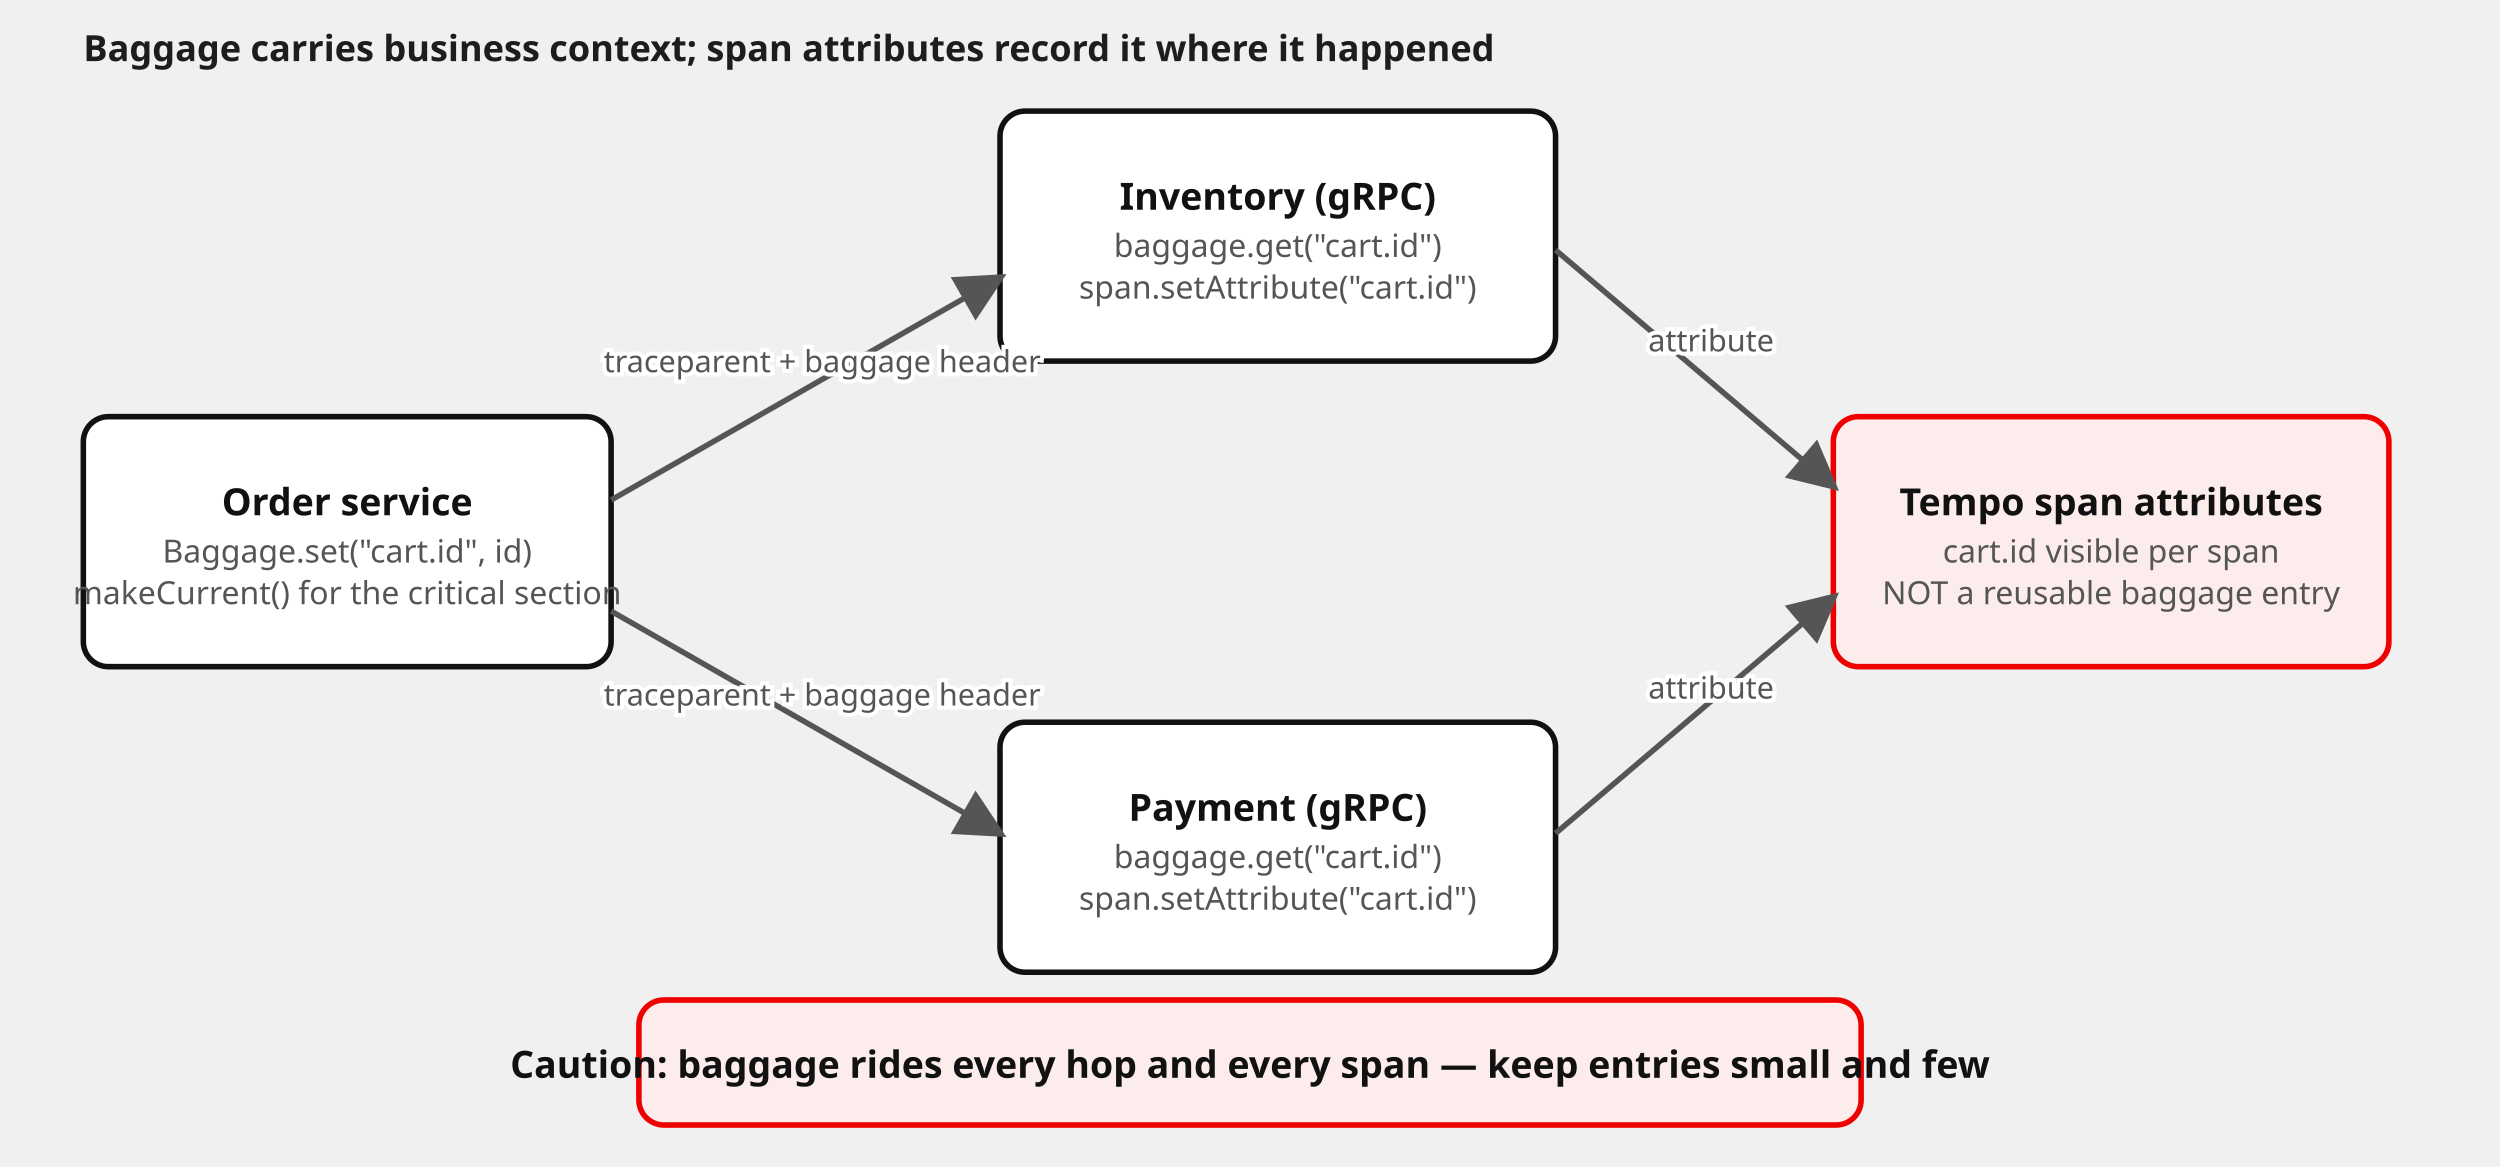
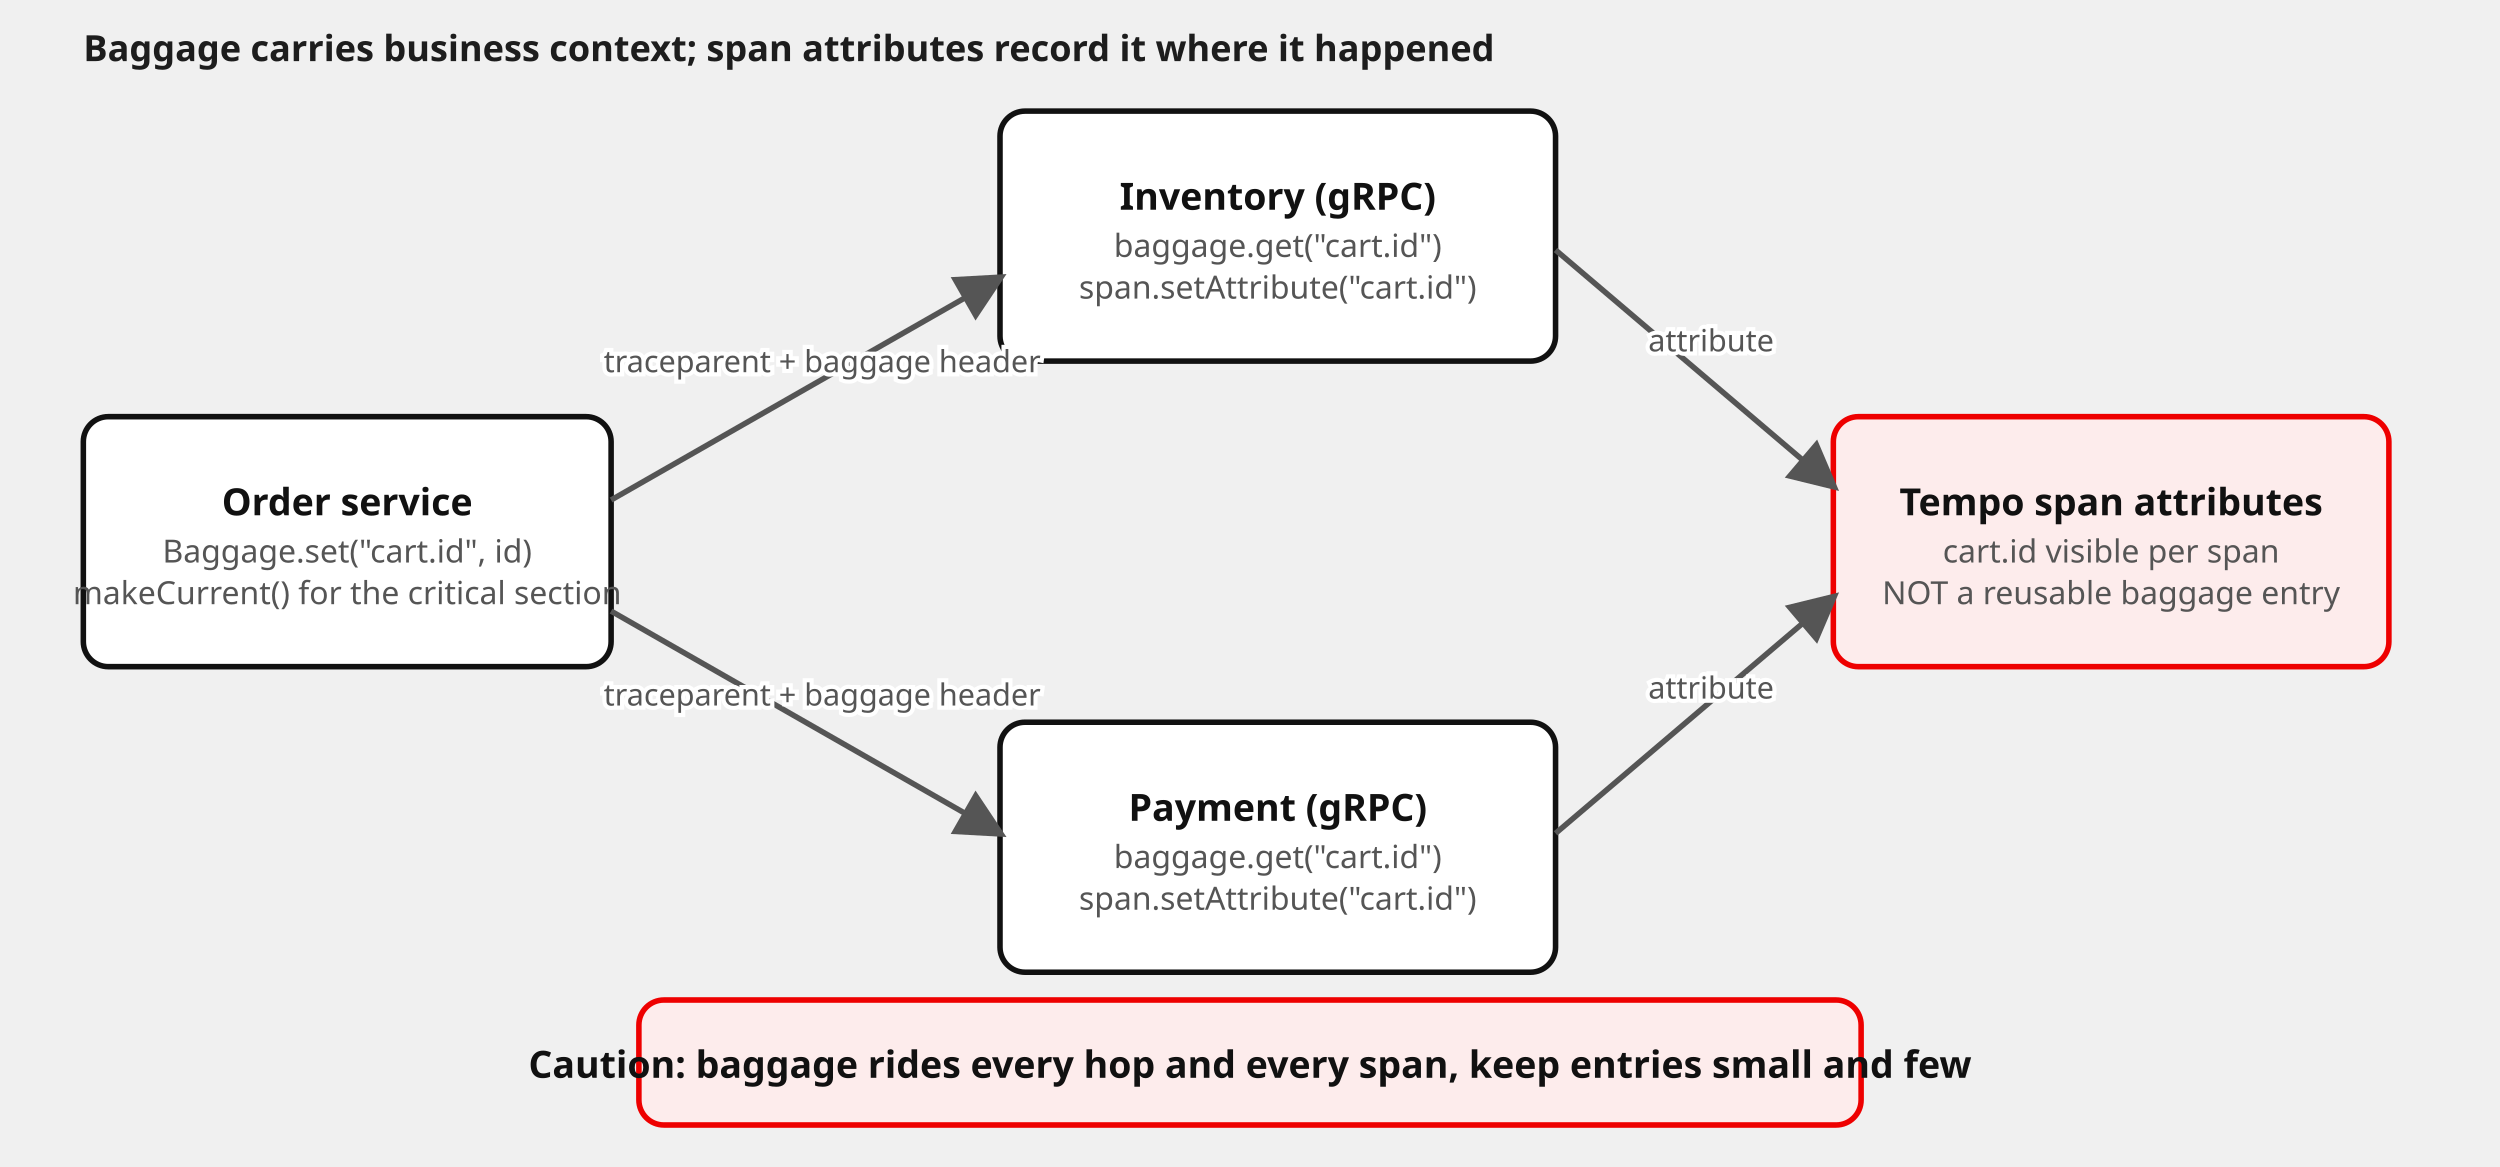
<svg xmlns="http://www.w3.org/2000/svg" viewBox="0 0 900 420" font-family="'Red Hat Text', system-ui, sans-serif" role="img">
  <defs>
    <marker id="a" viewBox="0 0 10 10" refX="8.5" refY="5" markerWidth="9" markerHeight="9" orient="auto-start-reverse">
      <path d="M0,0 L10,5 L0,10 z" fill="#555" />
    </marker>
    <marker id="am" viewBox="0 0 10 10" refX="8.5" refY="5" markerWidth="9" markerHeight="9" orient="auto-start-reverse">
      <path d="M0,0 L10,5 L0,10 z" fill="#cc0000" />
    </marker>
  </defs>
  <rect x="30" y="150" width="190" height="90" rx="9" fill="#ffffff" stroke="#111111" stroke-width="2" />
  <text x="125.0" y="185.5" font-size="13.5" font-weight="700" fill="#111111" text-anchor="middle">Order service</text>
  <text x="125.0" y="202.5" font-size="11.5" fill="#555555" text-anchor="middle">Baggage.set("cart.id", id)</text>
  <text x="125.0" y="217.5" font-size="11.5" fill="#555555" text-anchor="middle">makeCurrent() for the critical section</text>
  <rect x="360" y="40" width="200" height="90" rx="9" fill="#ffffff" stroke="#111111" stroke-width="2" />
  <text x="460.0" y="75.5" font-size="13.5" font-weight="700" fill="#111111" text-anchor="middle">Inventory (gRPC)</text>
  <text x="460.0" y="92.5" font-size="11.5" fill="#555555" text-anchor="middle">baggage.get("cart.id")</text>
  <text x="460.0" y="107.5" font-size="11.5" fill="#555555" text-anchor="middle">span.setAttribute("cart.id")</text>
  <rect x="360" y="260" width="200" height="90" rx="9" fill="#ffffff" stroke="#111111" stroke-width="2" />
  <text x="460.0" y="295.5" font-size="13.5" font-weight="700" fill="#111111" text-anchor="middle">Payment (gRPC)</text>
  <text x="460.0" y="312.5" font-size="11.5" fill="#555555" text-anchor="middle">baggage.get("cart.id")</text>
  <text x="460.0" y="327.5" font-size="11.5" fill="#555555" text-anchor="middle">span.setAttribute("cart.id")</text>
  <rect x="660" y="150" width="200" height="90" rx="9" fill="#fdecec" stroke="#ee0000" stroke-width="2" />
  <text x="760.0" y="185.5" font-size="13.5" font-weight="700" fill="#111111" text-anchor="middle">Tempo span attributes</text>
  <text x="760.0" y="202.5" font-size="11.5" fill="#555555" text-anchor="middle">cart.id visible per span</text>
  <text x="760.0" y="217.5" font-size="11.5" fill="#555555" text-anchor="middle">NOT a reusable baggage entry</text>
  <rect x="230" y="360" width="440" height="45" rx="9" fill="#fdecec" stroke="#ee0000" stroke-width="2" />
-   <text x="450.0" y="388.0" font-size="13.5" font-weight="700" fill="#111111" text-anchor="middle">Caution: baggage rides every hop and every span — keep entries small and few</text>
+   <text x="450.0" y="388.0" font-size="13.5" font-weight="700" fill="#111111" text-anchor="middle">Caution: baggage rides every hop and every span, keep entries small and few</text>
  <path d="M220,180 L360,100" fill="none" stroke="#555" stroke-width="2" marker-end="url(#a)" />
  <text x="296.0" y="134.0" font-size="11" fill="#ffffff" stroke="#ffffff" stroke-width="3" paint-order="stroke" text-anchor="middle">traceparent + baggage header</text>
  <text x="296.0" y="134.0" font-size="11" fill="#555" text-anchor="middle">traceparent + baggage header</text>
  <path d="M220,220 L360,300" fill="none" stroke="#555" stroke-width="2" marker-end="url(#a)" />
  <text x="296.0" y="254.0" font-size="11" fill="#ffffff" stroke="#ffffff" stroke-width="3" paint-order="stroke" text-anchor="middle">traceparent + baggage header</text>
  <text x="296.0" y="254.0" font-size="11" fill="#555" text-anchor="middle">traceparent + baggage header</text>
  <path d="M560,90 L660,175" fill="none" stroke="#555" stroke-width="2" marker-end="url(#a)" />
  <text x="616.0" y="126.5" font-size="11" fill="#ffffff" stroke="#ffffff" stroke-width="3" paint-order="stroke" text-anchor="middle">attribute</text>
  <text x="616.0" y="126.5" font-size="11" fill="#555" text-anchor="middle">attribute</text>
  <path d="M560,300 L660,215" fill="none" stroke="#555" stroke-width="2" marker-end="url(#a)" />
  <text x="616.0" y="251.5" font-size="11" fill="#ffffff" stroke="#ffffff" stroke-width="3" paint-order="stroke" text-anchor="middle">attribute</text>
  <text x="616.0" y="251.5" font-size="11" fill="#555" text-anchor="middle">attribute</text>
  <text x="30" y="22" font-size="13" fill="#1d1d1d" text-anchor="start" font-weight="700">Baggage carries business context; span attributes record it where it happened</text>
</svg>
